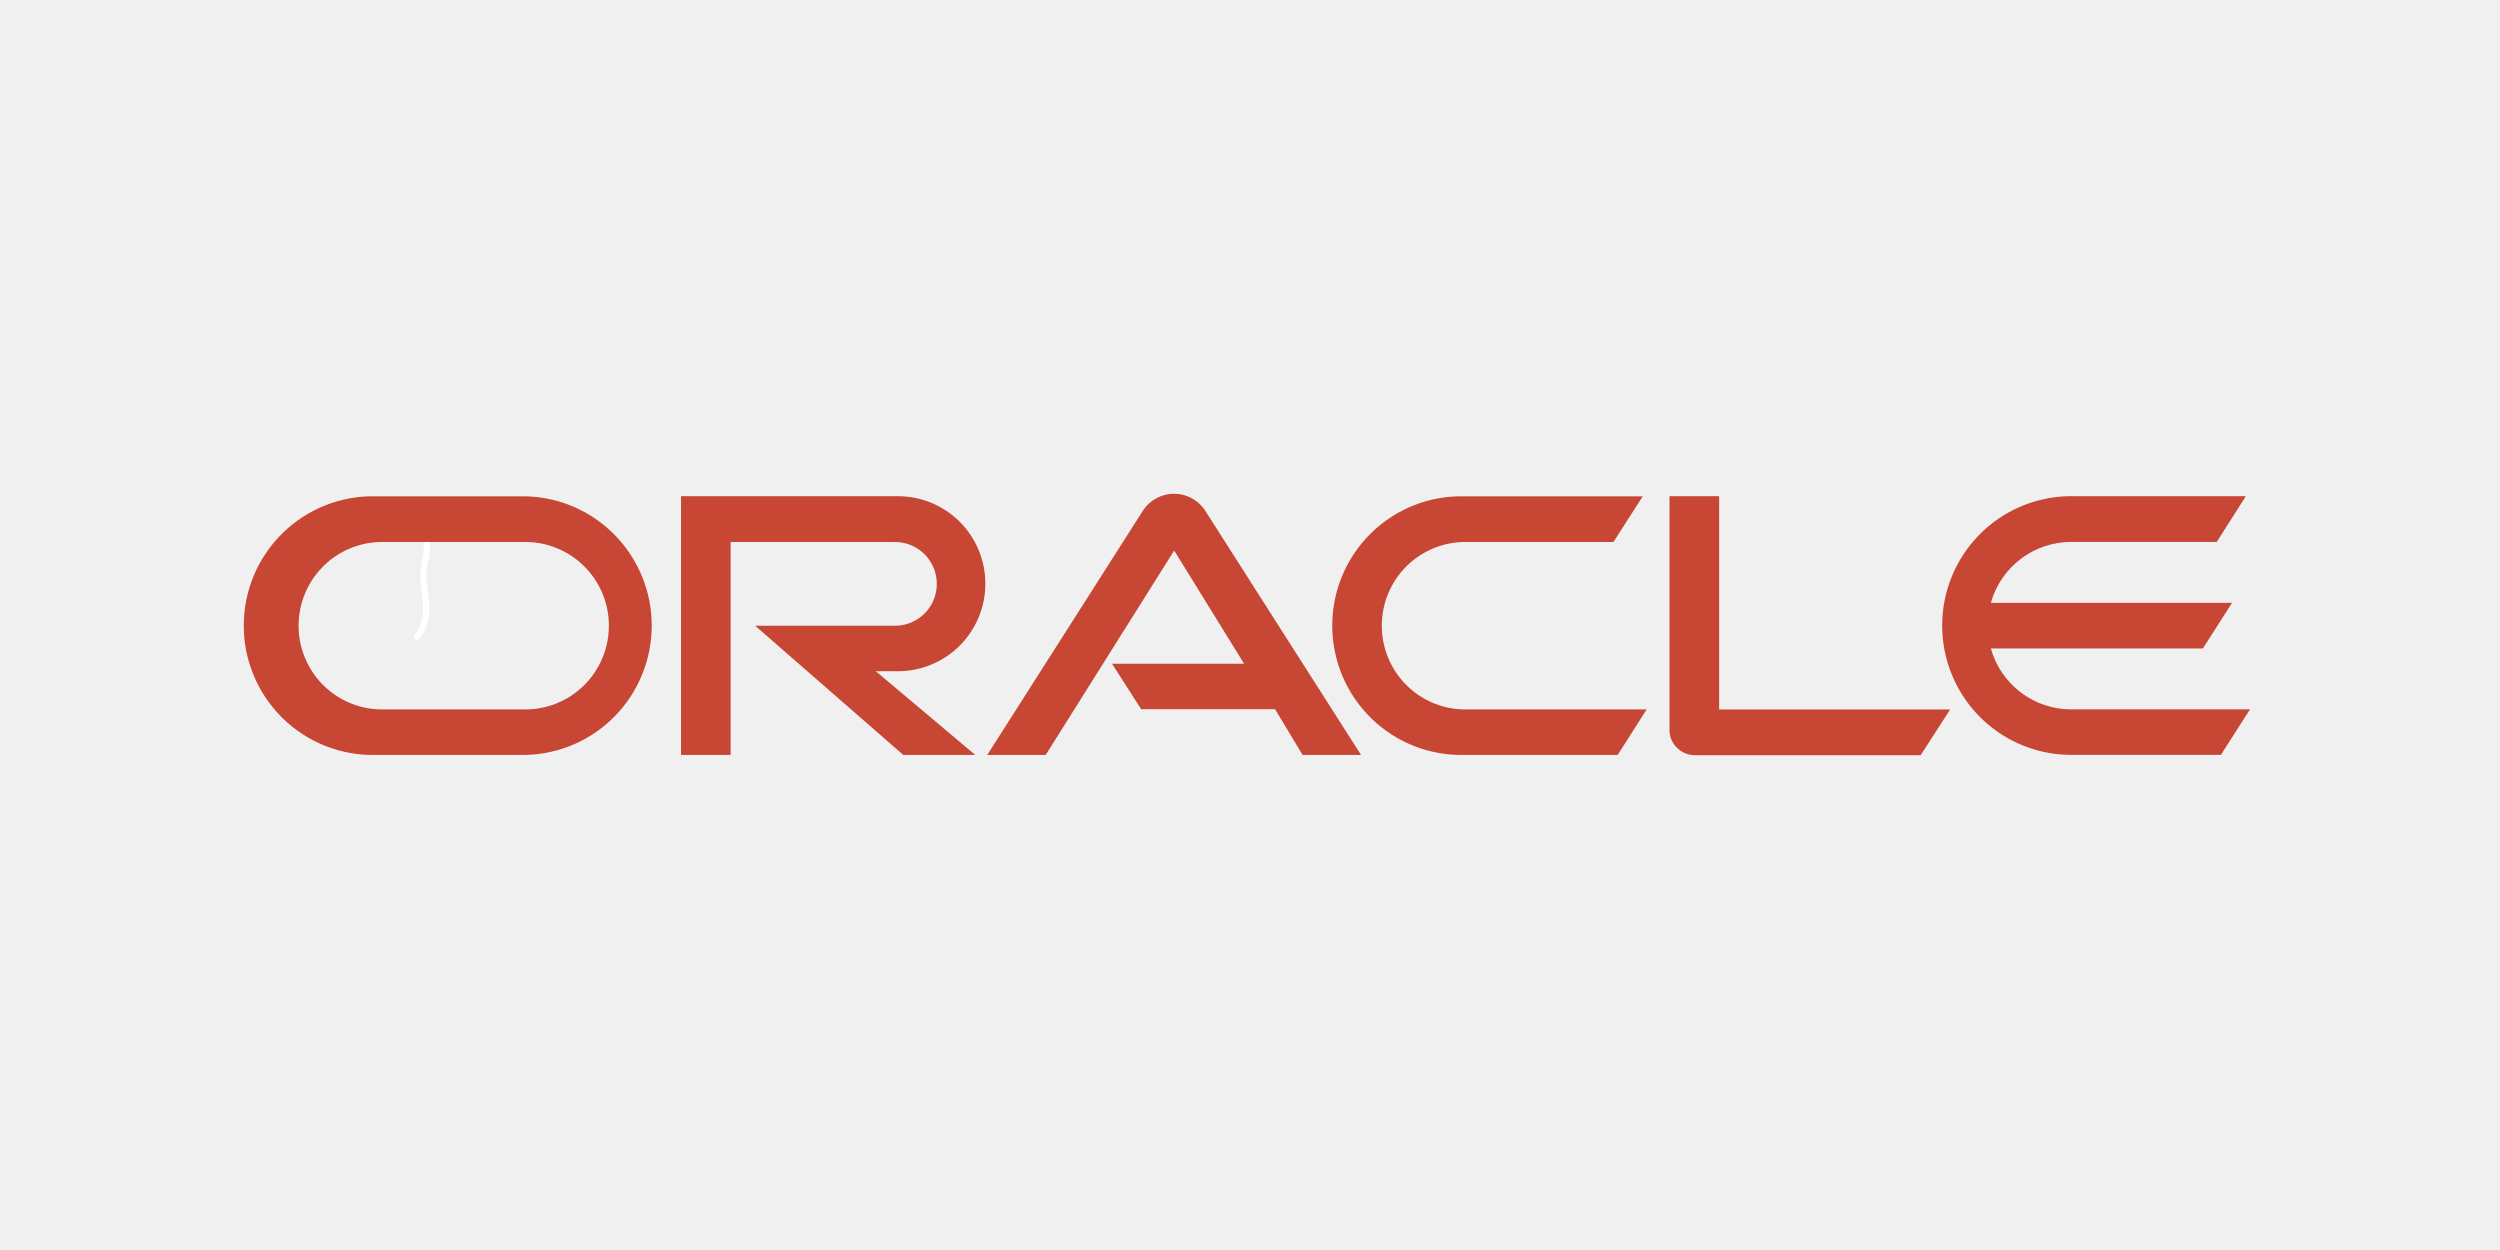
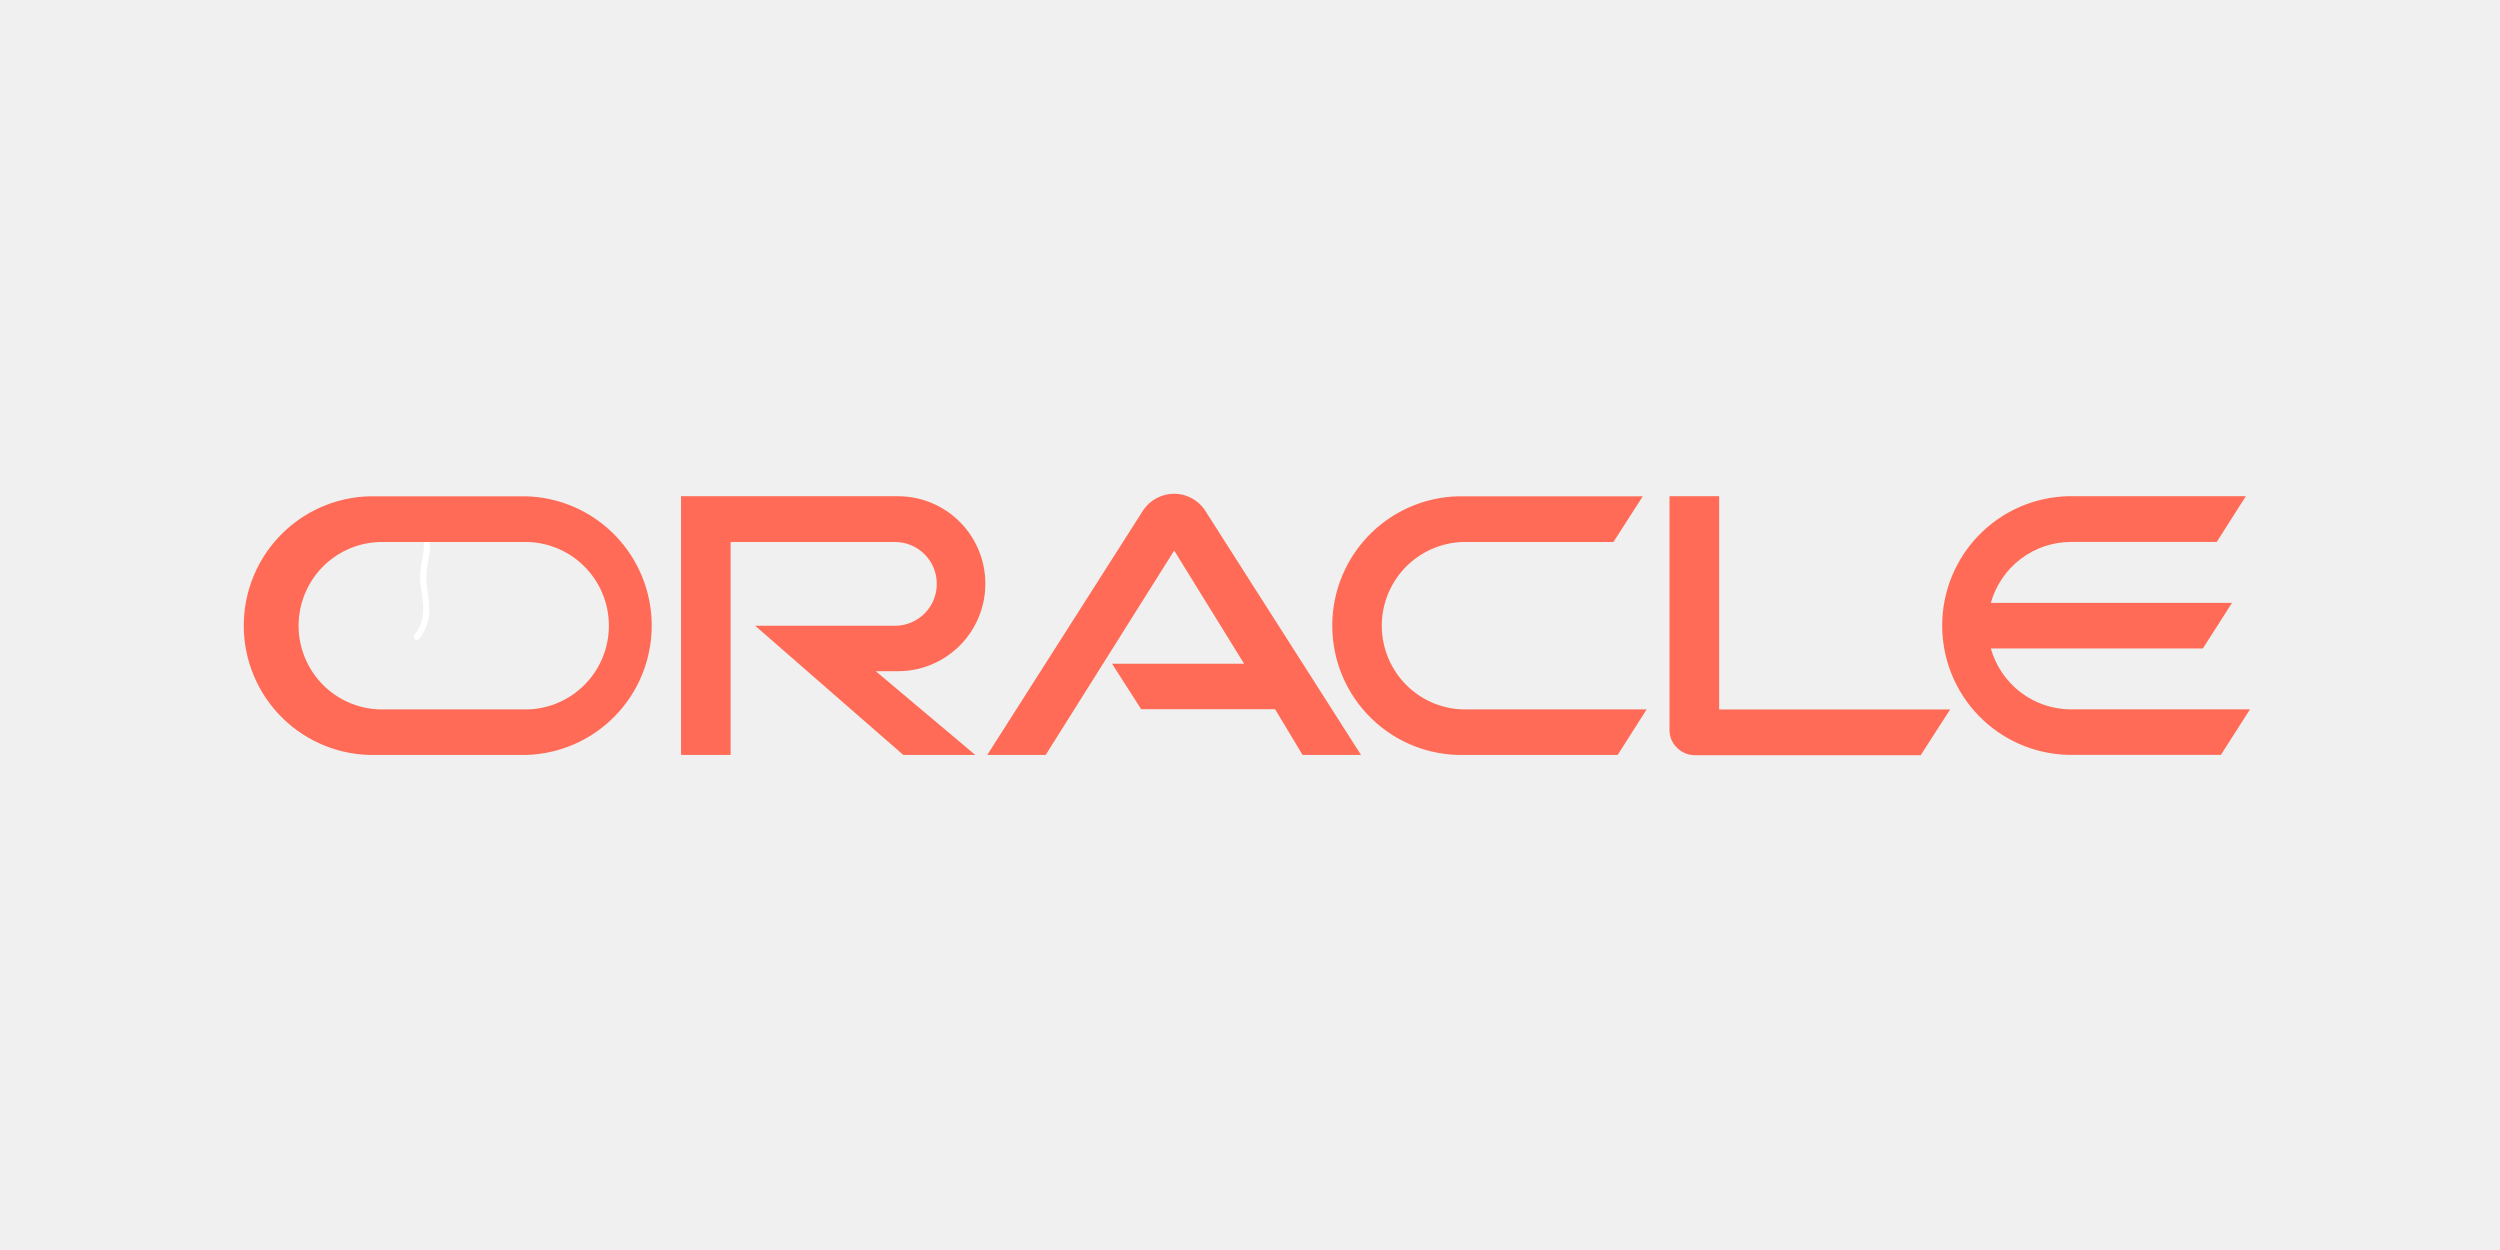
<svg xmlns="http://www.w3.org/2000/svg" width="400" height="200" viewBox="0 0 400 200" fill="none">
  <path d="M68.289 86.732C68.411 88.666 67.798 89.981 67.72 92.041C67.606 95.032 69.401 98.454 66.695 101.884" stroke="white" stroke-width="0.988" stroke-linecap="round" stroke-linejoin="round" />
-   <path d="M177.882 106.193H199.052L187.87 88.087L167.31 120.789H157.961L182.966 81.555C183.511 80.772 184.235 80.132 185.078 79.687C185.921 79.243 186.858 79.007 187.81 79C188.762 78.993 189.702 79.215 190.551 79.648C191.4 80.08 192.134 80.71 192.69 81.485L217.764 120.789H208.415L204.012 113.477H182.591L177.923 106.193M275.067 113.477V79.396H267.121V116.834C267.12 117.354 267.223 117.869 267.426 118.348C267.629 118.827 267.927 119.259 268.302 119.619C268.678 120.005 269.127 120.311 269.624 120.519C270.12 120.728 270.653 120.834 271.191 120.831H307.309L312.019 113.519H275.025M143.694 107.391C147.397 107.391 150.948 105.916 153.566 103.291C156.185 100.666 157.655 97.106 157.655 93.394C157.655 89.681 156.185 86.121 153.566 83.496C150.948 80.871 147.397 79.396 143.694 79.396H108.966V120.789H116.898V86.722H143.208C144.98 86.722 146.68 87.428 147.933 88.684C149.186 89.941 149.89 91.645 149.89 93.421C149.89 95.198 149.186 96.902 147.933 98.159C146.68 99.415 144.98 100.121 143.208 100.121H120.829L144.528 120.789H156.044L140.124 107.391H143.694ZM60.178 120.789H84.169C89.549 120.649 94.662 118.408 98.418 114.543C102.174 110.679 104.276 105.496 104.276 100.1C104.276 94.704 102.174 89.521 98.418 85.656C94.662 81.791 89.549 79.55 84.169 79.41H60.178C57.423 79.338 54.682 79.821 52.116 80.828C49.55 81.836 47.211 83.348 45.237 85.276C43.263 87.205 41.694 89.51 40.623 92.056C39.552 94.602 39 97.337 39 100.1C39 102.863 39.552 105.598 40.623 108.144C41.694 110.69 43.263 112.995 45.237 114.923C47.211 116.851 49.55 118.364 52.116 119.371C54.682 120.379 57.423 120.861 60.178 120.789M83.627 113.505H60.706C57.238 113.393 53.95 111.933 51.536 109.434C49.123 106.935 47.773 103.592 47.773 100.114C47.773 96.635 49.123 93.293 51.536 90.793C53.95 88.294 57.238 86.834 60.706 86.722H83.627C85.418 86.664 87.201 86.968 88.872 87.615C90.543 88.262 92.067 89.239 93.354 90.488C94.641 91.737 95.664 93.233 96.363 94.887C97.062 96.54 97.422 98.318 97.422 100.114C97.422 101.91 97.062 103.687 96.363 105.341C95.664 106.994 94.641 108.49 93.354 109.739C92.067 110.989 90.543 111.966 88.872 112.613C87.201 113.26 85.418 113.563 83.627 113.505M234.337 120.789H258.828L263.467 113.505H234.879C233.088 113.563 231.305 113.26 229.634 112.613C227.963 111.966 226.439 110.989 225.152 109.739C223.865 108.49 222.842 106.994 222.143 105.341C221.444 103.687 221.084 101.91 221.084 100.114C221.084 98.318 221.444 96.54 222.143 94.887C222.842 93.233 223.865 91.737 225.152 90.488C226.439 89.239 227.963 88.262 229.634 87.615C231.305 86.968 233.088 86.664 234.879 86.722H258.147L262.842 79.41H234.337C231.582 79.338 228.84 79.821 226.274 80.828C223.708 81.836 221.369 83.348 219.395 85.276C217.421 87.205 215.853 89.51 214.782 92.056C213.71 94.602 213.159 97.337 213.159 100.1C213.159 102.863 213.71 105.598 214.782 108.144C215.853 110.69 217.421 112.995 219.395 114.923C221.369 116.851 223.708 118.364 226.274 119.371C228.84 120.379 231.582 120.861 234.337 120.789M331.397 113.505C328.487 113.506 325.655 112.555 323.333 110.795C321.012 109.035 319.326 106.564 318.534 103.756H352.457L357.124 96.458H318.534C319.324 93.649 321.009 91.176 323.331 89.416C325.654 87.656 328.486 86.705 331.397 86.708H354.68L359.333 79.396H330.855C325.475 79.536 320.362 81.777 316.606 85.642C312.85 89.507 310.748 94.69 310.748 100.086C310.748 105.482 312.85 110.665 316.606 114.529C320.362 118.394 325.475 120.636 330.855 120.775H355.346L360 113.491H331.383" fill="#C74634" />
+   <path d="M177.882 106.193H199.052L187.87 88.087L167.31 120.789H157.961L182.966 81.555C183.511 80.772 184.235 80.132 185.078 79.687C185.921 79.243 186.858 79.007 187.81 79C188.762 78.993 189.702 79.215 190.551 79.648C191.4 80.08 192.134 80.71 192.69 81.485L217.764 120.789H208.415L204.012 113.477H182.591L177.923 106.193M275.067 113.477V79.396H267.121V116.834C267.12 117.354 267.223 117.869 267.426 118.348C267.629 118.827 267.927 119.259 268.302 119.619C268.678 120.005 269.127 120.311 269.624 120.52C270.12 120.728 270.653 120.834 271.191 120.831H307.309L312.018 113.519H275.025M143.694 107.391C147.397 107.391 150.948 105.916 153.566 103.291C156.185 100.666 157.655 97.106 157.655 93.394C157.655 89.681 156.185 86.121 153.566 83.496C150.948 80.871 147.397 79.396 143.694 79.396H108.966V120.789H116.898V86.722H143.208C144.98 86.722 146.68 87.428 147.933 88.684C149.186 89.941 149.89 91.645 149.89 93.421C149.89 95.198 149.186 96.902 147.933 98.159C146.68 99.415 144.98 100.121 143.208 100.121H120.829L144.528 120.789H156.044L140.124 107.391H143.694ZM60.178 120.789H84.169C89.549 120.649 94.662 118.408 98.418 114.543C102.174 110.679 104.276 105.496 104.276 100.1C104.276 94.704 102.174 89.521 98.418 85.656C94.662 81.791 89.549 79.55 84.169 79.41H60.178C57.423 79.338 54.682 79.821 52.116 80.828C49.55 81.836 47.211 83.348 45.237 85.276C43.263 87.205 41.694 89.51 40.623 92.056C39.552 94.602 39 97.337 39 100.1C39 102.863 39.552 105.598 40.623 108.144C41.694 110.69 43.263 112.995 45.237 114.923C47.211 116.851 49.55 118.364 52.116 119.371C54.682 120.379 57.423 120.861 60.178 120.789ZM83.627 113.505H60.706C57.238 113.393 53.95 111.933 51.536 109.434C49.123 106.935 47.773 103.592 47.773 100.114C47.773 96.635 49.123 93.293 51.536 90.793C53.95 88.294 57.238 86.834 60.706 86.722H83.627C85.418 86.664 87.201 86.968 88.872 87.615C90.543 88.262 92.067 89.239 93.354 90.488C94.641 91.737 95.664 93.233 96.363 94.887C97.062 96.54 97.422 98.318 97.422 100.114C97.422 101.91 97.062 103.687 96.363 105.341C95.664 106.994 94.641 108.49 93.354 109.739C92.067 110.989 90.543 111.966 88.872 112.613C87.201 113.26 85.418 113.563 83.627 113.505ZM234.337 120.789H258.828L263.467 113.505H234.879C233.088 113.563 231.305 113.26 229.634 112.613C227.963 111.966 226.439 110.989 225.152 109.739C223.865 108.49 222.842 106.994 222.143 105.341C221.444 103.687 221.084 101.91 221.084 100.114C221.084 98.318 221.444 96.54 222.143 94.887C222.842 93.233 223.865 91.737 225.152 90.488C226.439 89.239 227.963 88.262 229.634 87.615C231.305 86.968 233.088 86.664 234.879 86.722H258.147L262.842 79.41H234.337C231.582 79.338 228.84 79.821 226.274 80.828C223.708 81.836 221.369 83.348 219.395 85.276C217.421 87.205 215.853 89.51 214.782 92.056C213.71 94.602 213.159 97.337 213.159 100.1C213.159 102.863 213.71 105.598 214.782 108.144C215.853 110.69 217.421 112.995 219.395 114.923C221.369 116.851 223.708 118.364 226.274 119.371C228.84 120.379 231.582 120.861 234.337 120.789ZM331.397 113.505C328.487 113.506 325.655 112.555 323.333 110.795C321.012 109.035 319.326 106.564 318.534 103.756H352.457L357.124 96.458H318.534C319.324 93.649 321.009 91.176 323.331 89.416C325.654 87.656 328.486 86.705 331.397 86.708H354.68L359.333 79.396H330.855C325.475 79.536 320.362 81.777 316.606 85.642C312.85 89.507 310.748 94.69 310.748 100.086C310.748 105.482 312.85 110.665 316.606 114.529C320.362 118.394 325.475 120.636 330.855 120.775H355.346L360 113.491H331.383" fill="#FF6B56" />
</svg>
